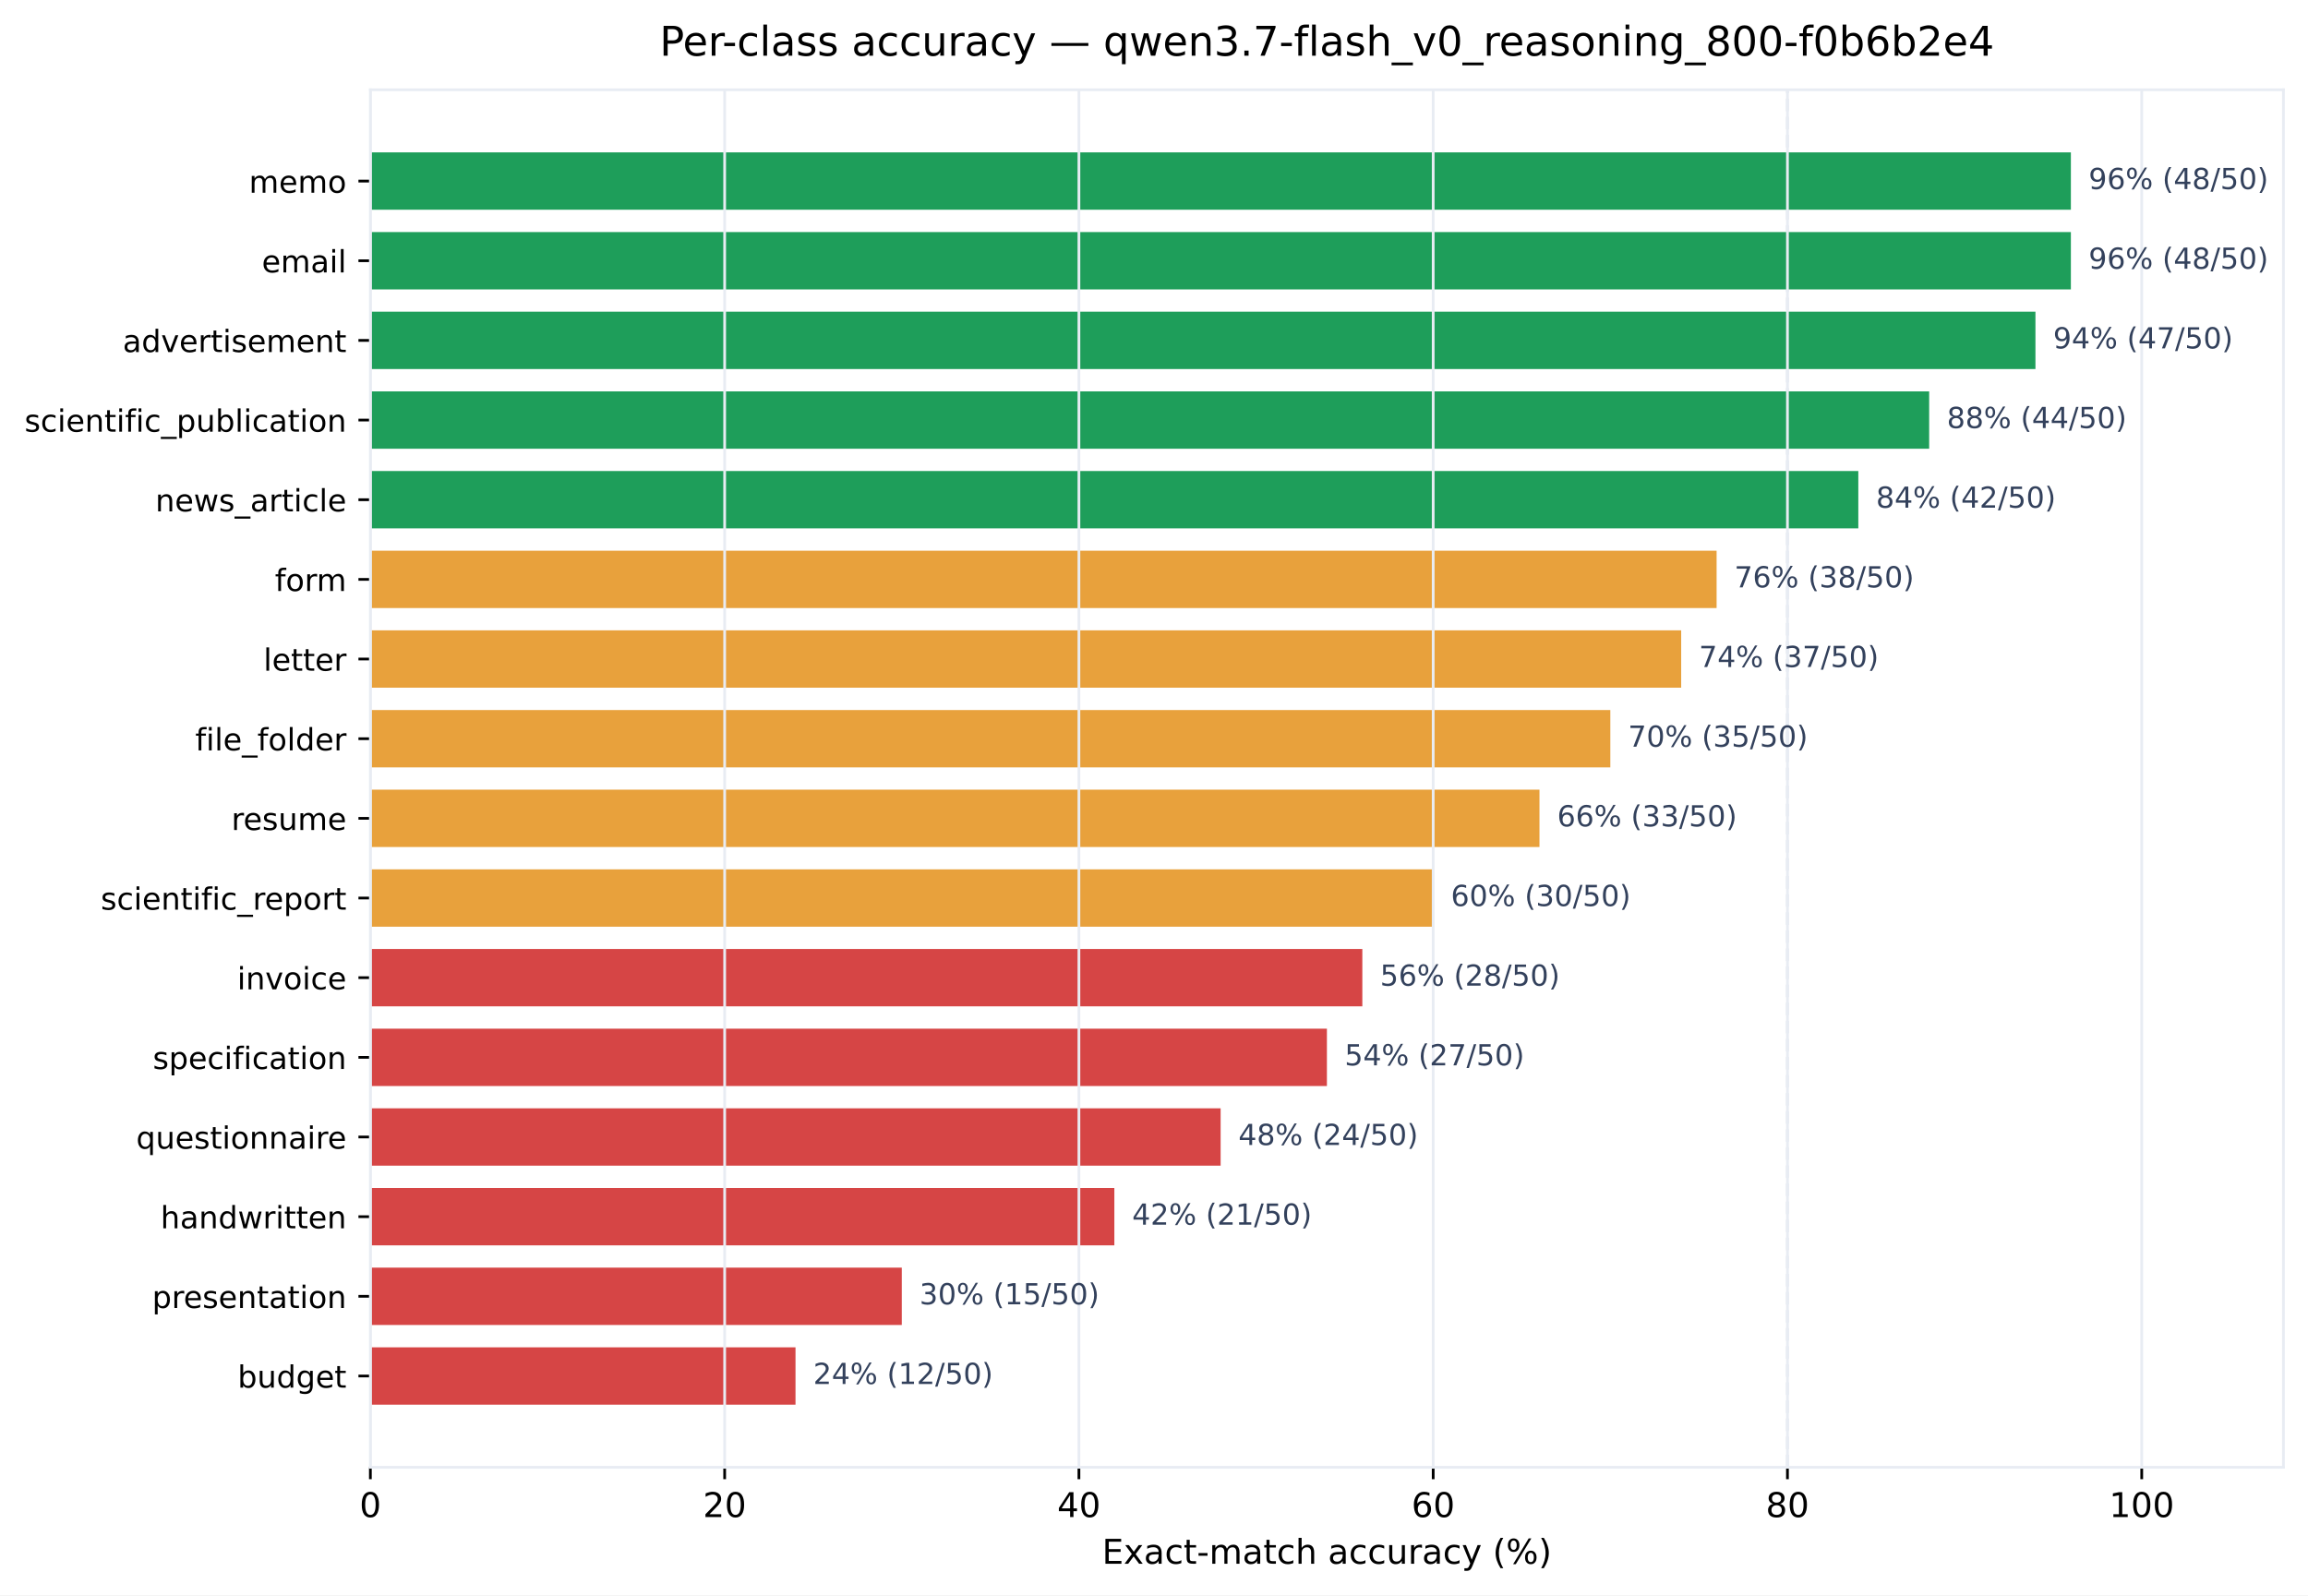
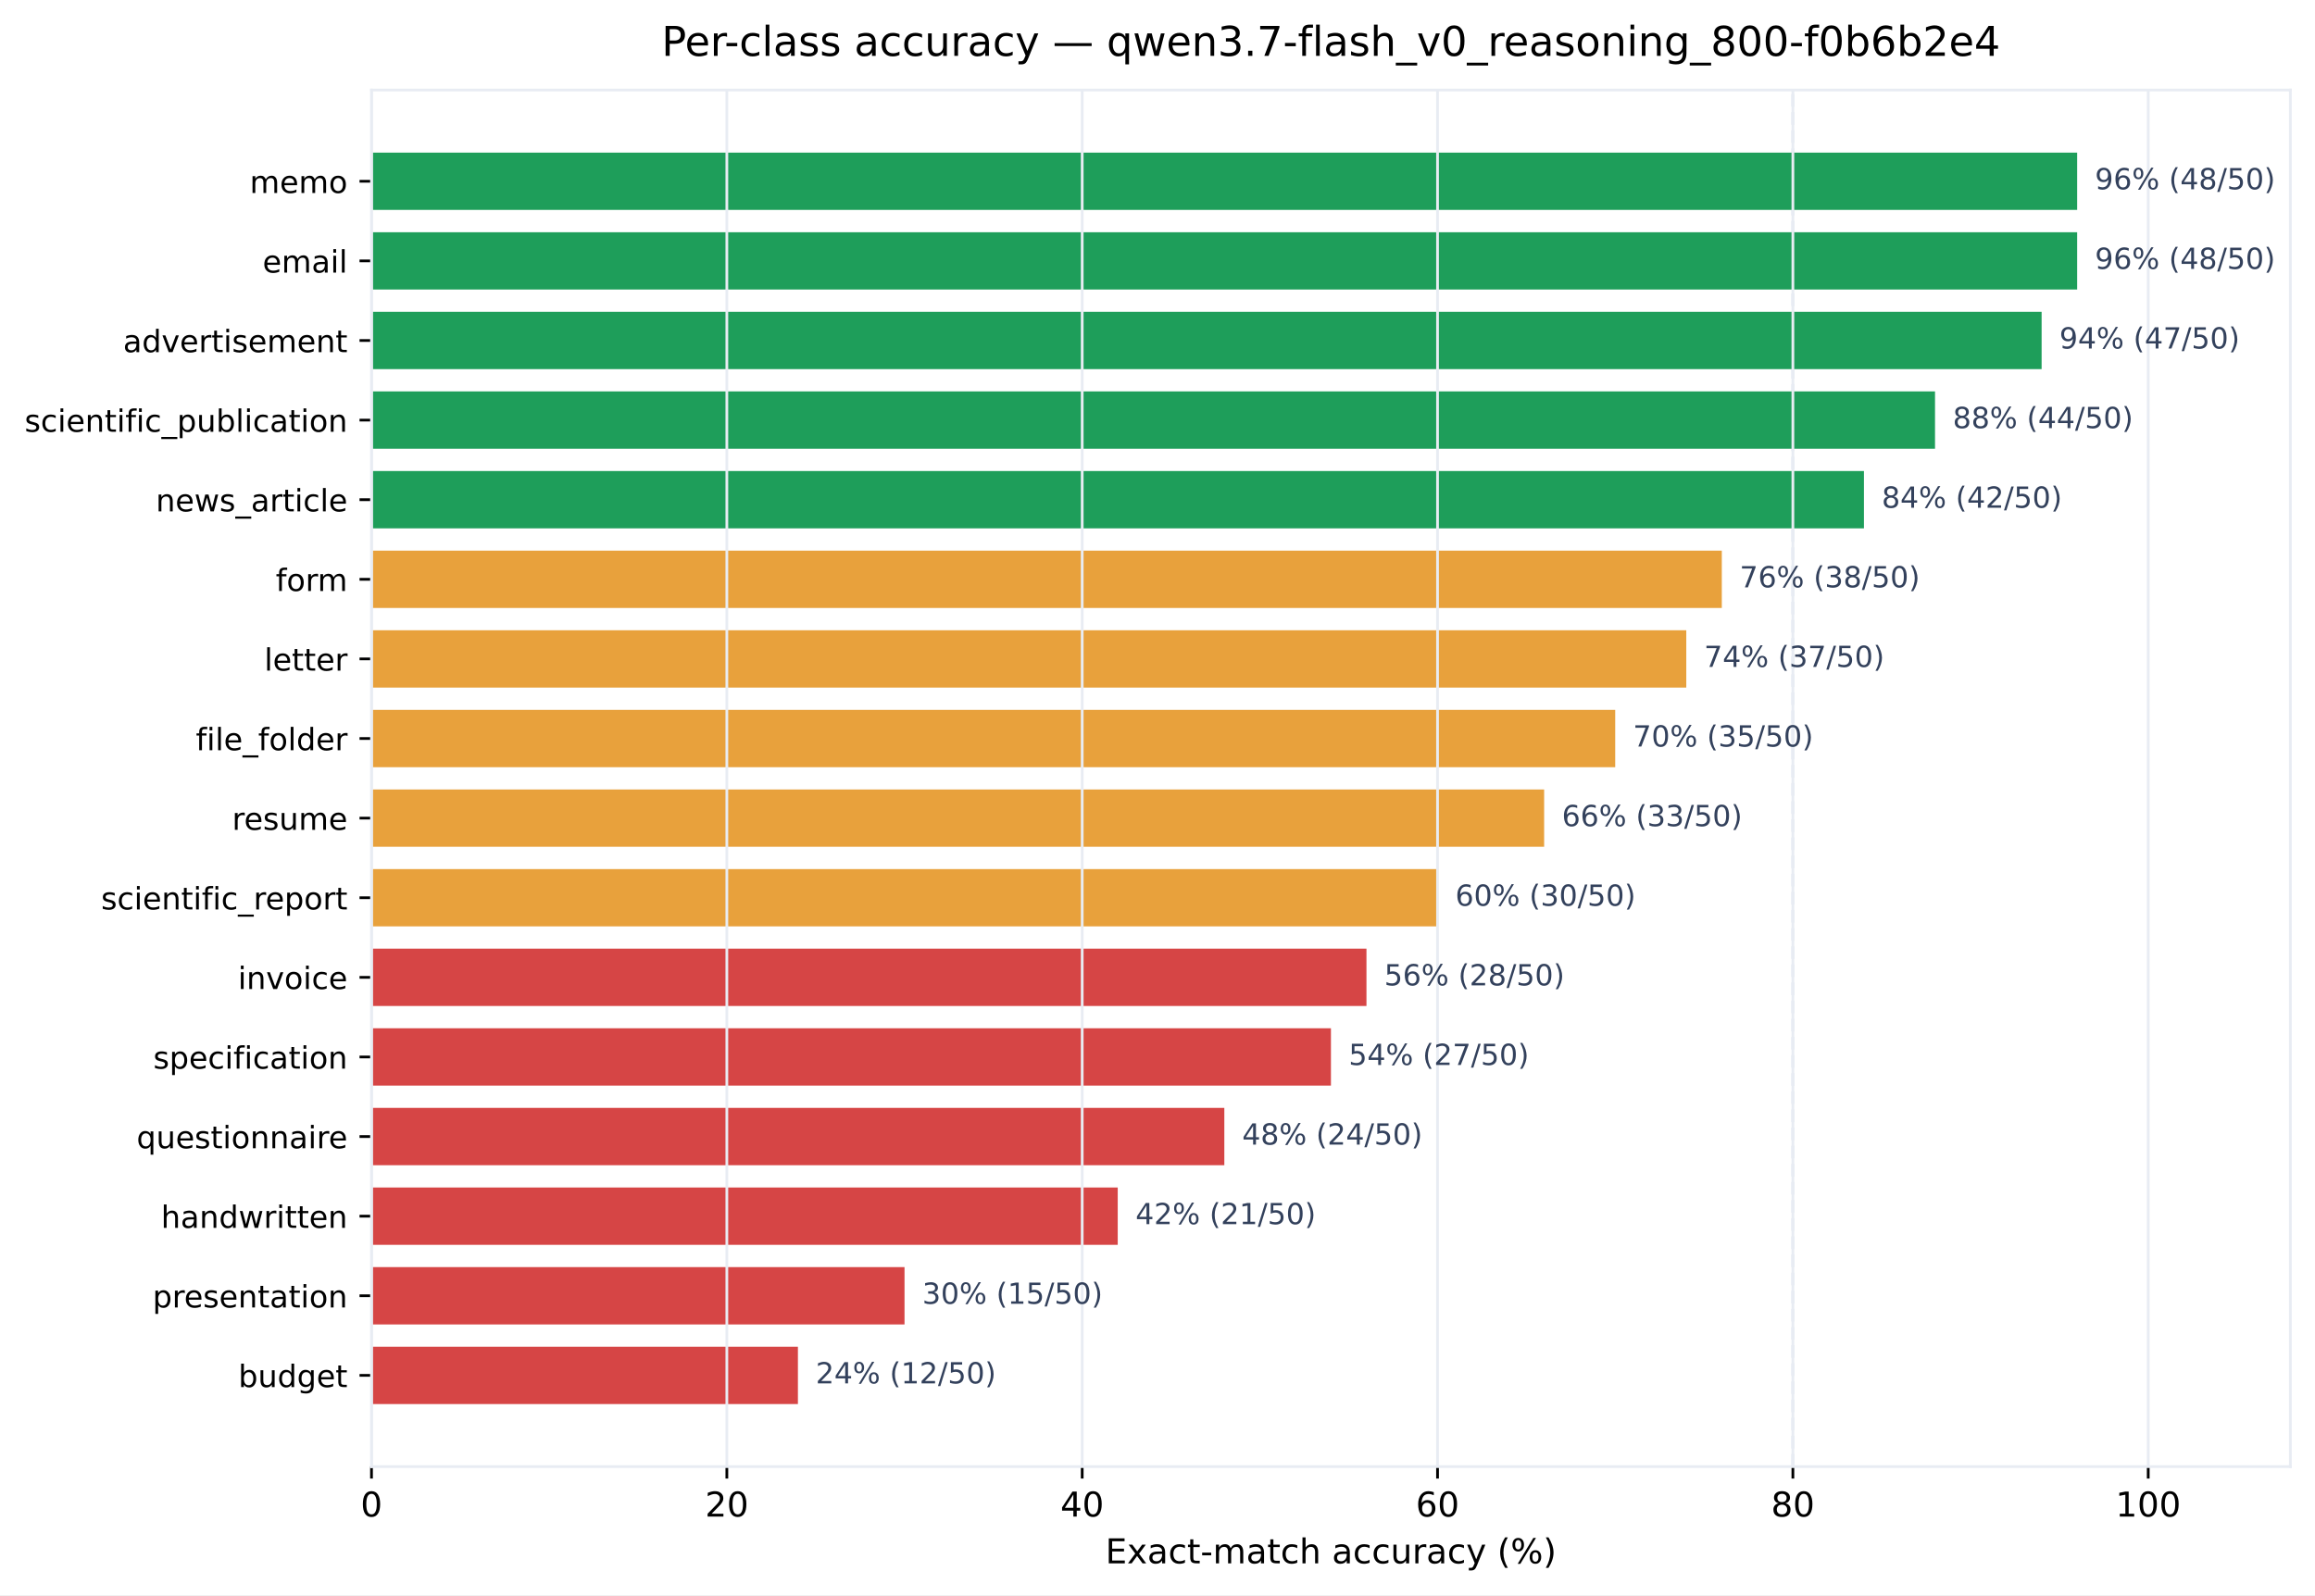
- <svg xmlns="http://www.w3.org/2000/svg" xmlns:xlink="http://www.w3.org/1999/xlink" width="676.479pt" height="467.674pt" viewBox="0 0 676.479 467.674" version="1.1">
+ <svg xmlns="http://www.w3.org/2000/svg" xmlns:xlink="http://www.w3.org/1999/xlink" width="676.479pt" height="466.234pt" viewBox="0 0 676.479 466.234" version="1.1">
  <defs>
    <style type="text/css">*{stroke-linejoin: round; stroke-linecap: butt}</style>
  </defs>
  <g id="figure_1">
    <g id="patch_1">
-       <path d="M 0 467.674  L 676.479 467.674  L 676.479 0  L 0 0  z " style="fill: #ffffff" />
+       <path d="M 0 466.234  L 676.479 466.234  L 676.479 0  L 0 0  z " style="fill: #ffffff" />
    </g>
    <g id="axes_1">
      <g id="patch_2">
-         <path d="M 108.559 430.118  L 669.279 430.118  L 669.279 26.318  L 108.559 26.318  z " style="fill: #ffffff" />
+         <path d="M 108.559 428.678  L 669.279 428.678  L 669.279 26.318  L 108.559 26.318  z " style="fill: #ffffff" />
      </g>
      <g id="line2d_1">
-         <path d="M 523.908 430.118  L 523.908 26.318  " clip-path="url(#p10380bf95e)" style="fill: none; stroke-dasharray: 3.7,1.6; stroke-dashoffset: 0; stroke: #e8ecf3" />
+         <path d="M 523.908 428.678  L 523.908 26.318  " clip-path="url(#p4292e06508)" style="fill: none; stroke-dasharray: 3.7,1.6; stroke-dashoffset: 0; stroke: #e8ecf3" />
      </g>
      <g id="patch_3">
-         <path d="M 108.559 411.764  L 233.164 411.764  L 233.164 394.95  L 108.559 394.95  z " clip-path="url(#p10380bf95e)" style="fill: #d64545" />
+         <path d="M 108.559 410.389  L 233.164 410.389  L 233.164 393.636  L 108.559 393.636  z " clip-path="url(#p4292e06508)" style="fill: #d64545" />
      </g>
      <g id="patch_4">
-         <path d="M 108.559 388.412  L 264.315 388.412  L 264.315 371.598  L 108.559 371.598  z " clip-path="url(#p10380bf95e)" style="fill: #d64545" />
+         <path d="M 108.559 387.12  L 264.315 387.12  L 264.315 370.367  L 108.559 370.367  z " clip-path="url(#p4292e06508)" style="fill: #d64545" />
      </g>
      <g id="patch_5">
-         <path d="M 108.559 365.06  L 326.617 365.06  L 326.617 348.247  L 108.559 348.247  z " clip-path="url(#p10380bf95e)" style="fill: #d64545" />
+         <path d="M 108.559 363.852  L 326.617 363.852  L 326.617 347.099  L 108.559 347.099  z " clip-path="url(#p4292e06508)" style="fill: #d64545" />
      </g>
      <g id="patch_6">
-         <path d="M 108.559 341.708  L 357.768 341.708  L 357.768 324.895  L 108.559 324.895  z " clip-path="url(#p10380bf95e)" style="fill: #d64545" />
+         <path d="M 108.559 340.583  L 357.768 340.583  L 357.768 323.83  L 108.559 323.83  z " clip-path="url(#p4292e06508)" style="fill: #d64545" />
      </g>
      <g id="patch_7">
-         <path d="M 108.559 318.356  L 388.919 318.356  L 388.919 301.543  L 108.559 301.543  z " clip-path="url(#p10380bf95e)" style="fill: #d64545" />
+         <path d="M 108.559 317.315  L 388.919 317.315  L 388.919 300.561  L 108.559 300.561  z " clip-path="url(#p4292e06508)" style="fill: #d64545" />
      </g>
      <g id="patch_8">
-         <path d="M 108.559 295.004  L 399.303 295.004  L 399.303 278.191  L 108.559 278.191  z " clip-path="url(#p10380bf95e)" style="fill: #d64545" />
+         <path d="M 108.559 294.046  L 399.303 294.046  L 399.303 277.293  L 108.559 277.293  z " clip-path="url(#p4292e06508)" style="fill: #d64545" />
      </g>
      <g id="patch_9">
-         <path d="M 108.559 271.653  L 420.07 271.653  L 420.07 254.839  L 108.559 254.839  z " clip-path="url(#p10380bf95e)" style="fill: #e8a13c" />
+         <path d="M 108.559 270.778  L 420.07 270.778  L 420.07 254.024  L 108.559 254.024  z " clip-path="url(#p4292e06508)" style="fill: #e8a13c" />
      </g>
      <g id="patch_10">
-         <path d="M 108.559 248.301  L 451.222 248.301  L 451.222 231.487  L 108.559 231.487  z " clip-path="url(#p10380bf95e)" style="fill: #e8a13c" />
+         <path d="M 108.559 247.509  L 451.222 247.509  L 451.222 230.756  L 108.559 230.756  z " clip-path="url(#p4292e06508)" style="fill: #e8a13c" />
      </g>
      <g id="patch_11">
-         <path d="M 108.559 224.949  L 471.989 224.949  L 471.989 208.136  L 108.559 208.136  z " clip-path="url(#p10380bf95e)" style="fill: #e8a13c" />
+         <path d="M 108.559 224.241  L 471.989 224.241  L 471.989 207.487  L 108.559 207.487  z " clip-path="url(#p4292e06508)" style="fill: #e8a13c" />
      </g>
      <g id="patch_12">
-         <path d="M 108.559 201.597  L 492.756 201.597  L 492.756 184.784  L 108.559 184.784  z " clip-path="url(#p10380bf95e)" style="fill: #e8a13c" />
+         <path d="M 108.559 200.972  L 492.756 200.972  L 492.756 184.219  L 108.559 184.219  z " clip-path="url(#p4292e06508)" style="fill: #e8a13c" />
      </g>
      <g id="patch_13">
-         <path d="M 108.559 178.245  L 503.14 178.245  L 503.14 161.432  L 108.559 161.432  z " clip-path="url(#p10380bf95e)" style="fill: #e8a13c" />
+         <path d="M 108.559 177.703  L 503.14 177.703  L 503.14 160.95  L 108.559 160.95  z " clip-path="url(#p4292e06508)" style="fill: #e8a13c" />
      </g>
      <g id="patch_14">
-         <path d="M 108.559 154.893  L 544.675 154.893  L 544.675 138.08  L 108.559 138.08  z " clip-path="url(#p10380bf95e)" style="fill: #1e9e5a" />
+         <path d="M 108.559 154.435  L 544.675 154.435  L 544.675 137.681  L 108.559 137.681  z " clip-path="url(#p4292e06508)" style="fill: #1e9e5a" />
      </g>
      <g id="patch_15">
-         <path d="M 108.559 131.542  L 565.442 131.542  L 565.442 114.728  L 108.559 114.728  z " clip-path="url(#p10380bf95e)" style="fill: #1e9e5a" />
+         <path d="M 108.559 131.166  L 565.442 131.166  L 565.442 114.413  L 108.559 114.413  z " clip-path="url(#p4292e06508)" style="fill: #1e9e5a" />
      </g>
      <g id="patch_16">
-         <path d="M 108.559 108.19  L 596.593 108.19  L 596.593 91.376  L 108.559 91.376  z " clip-path="url(#p10380bf95e)" style="fill: #1e9e5a" />
+         <path d="M 108.559 107.898  L 596.593 107.898  L 596.593 91.144  L 108.559 91.144  z " clip-path="url(#p4292e06508)" style="fill: #1e9e5a" />
      </g>
      <g id="patch_17">
-         <path d="M 108.559 84.838  L 606.977 84.838  L 606.977 68.025  L 108.559 68.025  z " clip-path="url(#p10380bf95e)" style="fill: #1e9e5a" />
+         <path d="M 108.559 84.629  L 606.977 84.629  L 606.977 67.876  L 108.559 67.876  z " clip-path="url(#p4292e06508)" style="fill: #1e9e5a" />
      </g>
      <g id="patch_18">
-         <path d="M 108.559 61.486  L 606.977 61.486  L 606.977 44.673  L 108.559 44.673  z " clip-path="url(#p10380bf95e)" style="fill: #1e9e5a" />
+         <path d="M 108.559 61.361  L 606.977 61.361  L 606.977 44.607  L 108.559 44.607  z " clip-path="url(#p4292e06508)" style="fill: #1e9e5a" />
      </g>
      <g id="matplotlib.axis_1">
        <g id="xtick_1">
          <g id="line2d_2">
-             <path d="M 108.559 430.118  L 108.559 26.318  " clip-path="url(#p10380bf95e)" style="fill: none; stroke: #e8ecf3; stroke-width: 0.8; stroke-linecap: square" />
+             <path d="M 108.559 428.678  L 108.559 26.318  " clip-path="url(#p4292e06508)" style="fill: none; stroke: #e8ecf3; stroke-width: 0.8; stroke-linecap: square" />
          </g>
          <g id="line2d_3">
            <defs>
-               <path id="m72a7d7f1db" d="M 0 0  L 0 3.5  " style="stroke: #000000; stroke-width: 0.8" />
+               <path id="m13ec730c36" d="M 0 0  L 0 3.5  " style="stroke: #000000; stroke-width: 0.8" />
            </defs>
            <g>
-               <use xlink:href="#m72a7d7f1db" x="108.559" y="430.118" style="stroke: #000000; stroke-width: 0.8" />
+               <use xlink:href="#m13ec730c36" x="108.559" y="428.678" style="stroke: #000000; stroke-width: 0.8" />
            </g>
          </g>
          <g id="text_1">
-             <text style="font-size: 10px; font-family: 'DejaVu Sans'; text-anchor: middle" x="108.559" y="444.717" transform="rotate(-0 108.5594 444.7166)">0</text>
+             <text style="font: 10px 'DejaVu Sans'; text-anchor: middle" x="108.559" y="443.277" transform="rotate(-0 108.5594 443.2766)">0</text>
          </g>
        </g>
        <g id="xtick_2">
          <g id="line2d_4">
-             <path d="M 212.396 430.118  L 212.396 26.318  " clip-path="url(#p10380bf95e)" style="fill: none; stroke: #e8ecf3; stroke-width: 0.8; stroke-linecap: square" />
+             <path d="M 212.396 428.678  L 212.396 26.318  " clip-path="url(#p4292e06508)" style="fill: none; stroke: #e8ecf3; stroke-width: 0.8; stroke-linecap: square" />
          </g>
          <g id="line2d_5">
            <g>
-               <use xlink:href="#m72a7d7f1db" x="212.396" y="430.118" style="stroke: #000000; stroke-width: 0.8" />
+               <use xlink:href="#m13ec730c36" x="212.396" y="428.678" style="stroke: #000000; stroke-width: 0.8" />
            </g>
          </g>
          <g id="text_2">
-             <text style="font-size: 10px; font-family: 'DejaVu Sans'; text-anchor: middle" x="212.396" y="444.717" transform="rotate(-0 212.3964 444.7166)">20</text>
+             <text style="font: 10px 'DejaVu Sans'; text-anchor: middle" x="212.396" y="443.277" transform="rotate(-0 212.3964 443.2766)">20</text>
          </g>
        </g>
        <g id="xtick_3">
          <g id="line2d_6">
-             <path d="M 316.233 430.118  L 316.233 26.318  " clip-path="url(#p10380bf95e)" style="fill: none; stroke: #e8ecf3; stroke-width: 0.8; stroke-linecap: square" />
+             <path d="M 316.233 428.678  L 316.233 26.318  " clip-path="url(#p4292e06508)" style="fill: none; stroke: #e8ecf3; stroke-width: 0.8; stroke-linecap: square" />
          </g>
          <g id="line2d_7">
            <g>
-               <use xlink:href="#m72a7d7f1db" x="316.233" y="430.118" style="stroke: #000000; stroke-width: 0.8" />
+               <use xlink:href="#m13ec730c36" x="316.233" y="428.678" style="stroke: #000000; stroke-width: 0.8" />
            </g>
          </g>
          <g id="text_3">
-             <text style="font-size: 10px; font-family: 'DejaVu Sans'; text-anchor: middle" x="316.233" y="444.717" transform="rotate(-0 316.2334 444.7166)">40</text>
+             <text style="font: 10px 'DejaVu Sans'; text-anchor: middle" x="316.233" y="443.277" transform="rotate(-0 316.2334 443.2766)">40</text>
          </g>
        </g>
        <g id="xtick_4">
          <g id="line2d_8">
-             <path d="M 420.07 430.118  L 420.07 26.318  " clip-path="url(#p10380bf95e)" style="fill: none; stroke: #e8ecf3; stroke-width: 0.8; stroke-linecap: square" />
+             <path d="M 420.07 428.678  L 420.07 26.318  " clip-path="url(#p4292e06508)" style="fill: none; stroke: #e8ecf3; stroke-width: 0.8; stroke-linecap: square" />
          </g>
          <g id="line2d_9">
            <g>
-               <use xlink:href="#m72a7d7f1db" x="420.07" y="430.118" style="stroke: #000000; stroke-width: 0.8" />
+               <use xlink:href="#m13ec730c36" x="420.07" y="428.678" style="stroke: #000000; stroke-width: 0.8" />
            </g>
          </g>
          <g id="text_4">
-             <text style="font-size: 10px; font-family: 'DejaVu Sans'; text-anchor: middle" x="420.07" y="444.717" transform="rotate(-0 420.0705 444.7166)">60</text>
+             <text style="font: 10px 'DejaVu Sans'; text-anchor: middle" x="420.07" y="443.277" transform="rotate(-0 420.0705 443.2766)">60</text>
          </g>
        </g>
        <g id="xtick_5">
          <g id="line2d_10">
-             <path d="M 523.908 430.118  L 523.908 26.318  " clip-path="url(#p10380bf95e)" style="fill: none; stroke: #e8ecf3; stroke-width: 0.8; stroke-linecap: square" />
+             <path d="M 523.908 428.678  L 523.908 26.318  " clip-path="url(#p4292e06508)" style="fill: none; stroke: #e8ecf3; stroke-width: 0.8; stroke-linecap: square" />
          </g>
          <g id="line2d_11">
            <g>
-               <use xlink:href="#m72a7d7f1db" x="523.908" y="430.118" style="stroke: #000000; stroke-width: 0.8" />
+               <use xlink:href="#m13ec730c36" x="523.908" y="428.678" style="stroke: #000000; stroke-width: 0.8" />
            </g>
          </g>
          <g id="text_5">
-             <text style="font-size: 10px; font-family: 'DejaVu Sans'; text-anchor: middle" x="523.908" y="444.717" transform="rotate(-0 523.9075 444.7166)">80</text>
+             <text style="font: 10px 'DejaVu Sans'; text-anchor: middle" x="523.908" y="443.277" transform="rotate(-0 523.9075 443.2766)">80</text>
          </g>
        </g>
        <g id="xtick_6">
          <g id="line2d_12">
-             <path d="M 627.745 430.118  L 627.745 26.318  " clip-path="url(#p10380bf95e)" style="fill: none; stroke: #e8ecf3; stroke-width: 0.8; stroke-linecap: square" />
+             <path d="M 627.745 428.678  L 627.745 26.318  " clip-path="url(#p4292e06508)" style="fill: none; stroke: #e8ecf3; stroke-width: 0.8; stroke-linecap: square" />
          </g>
          <g id="line2d_13">
            <g>
-               <use xlink:href="#m72a7d7f1db" x="627.745" y="430.118" style="stroke: #000000; stroke-width: 0.8" />
+               <use xlink:href="#m13ec730c36" x="627.745" y="428.678" style="stroke: #000000; stroke-width: 0.8" />
            </g>
          </g>
          <g id="text_6">
-             <text style="font-size: 10px; font-family: 'DejaVu Sans'; text-anchor: middle" x="627.745" y="444.717" transform="rotate(-0 627.7446 444.7166)">100</text>
+             <text style="font: 10px 'DejaVu Sans'; text-anchor: middle" x="627.745" y="443.277" transform="rotate(-0 627.7446 443.2766)">100</text>
          </g>
        </g>
        <g id="text_7">
-           <text style="font-size: 10px; font-family: 'DejaVu Sans'; text-anchor: middle" x="388.919" y="458.395" transform="rotate(-0 388.9194 458.3947)">Exact-match accuracy (%)</text>
+           <text style="font: 10px 'DejaVu Sans'; text-anchor: middle" x="388.919" y="456.955" transform="rotate(-0 388.9194 456.9547)">Exact-match accuracy (%)</text>
        </g>
      </g>
      <g id="matplotlib.axis_2">
        <g id="ytick_1">
          <g id="line2d_14">
            <defs>
-               <path id="m7423742525" d="M 0 0  L -3.5 0  " style="stroke: #000000; stroke-width: 0.8" />
+               <path id="m27b7d8799a" d="M 0 0  L -3.5 0  " style="stroke: #000000; stroke-width: 0.8" />
            </defs>
            <g>
-               <use xlink:href="#m7423742525" x="108.559" y="403.357" style="stroke: #000000; stroke-width: 0.8" />
+               <use xlink:href="#m27b7d8799a" x="108.559" y="402.012" style="stroke: #000000; stroke-width: 0.8" />
            </g>
          </g>
          <g id="text_8">
-             <text style="font-size: 9px; font-family: 'DejaVu Sans'; text-anchor: end" x="101.559" y="406.776" transform="rotate(-0 101.5594 406.7762)">budget</text>
+             <text style="font: 9px 'DejaVu Sans'; text-anchor: end" x="101.559" y="405.432" transform="rotate(-0 101.5594 405.4316)">budget</text>
          </g>
        </g>
        <g id="ytick_2">
          <g id="line2d_15">
            <g>
-               <use xlink:href="#m7423742525" x="108.559" y="380.005" style="stroke: #000000; stroke-width: 0.8" />
+               <use xlink:href="#m27b7d8799a" x="108.559" y="378.744" style="stroke: #000000; stroke-width: 0.8" />
            </g>
          </g>
          <g id="text_9">
-             <text style="font-size: 9px; font-family: 'DejaVu Sans'; text-anchor: end" x="101.559" y="383.424" transform="rotate(-0 101.5594 383.4244)">presentation</text>
+             <text style="font: 9px 'DejaVu Sans'; text-anchor: end" x="101.559" y="382.163" transform="rotate(-0 101.5594 382.1631)">presentation</text>
          </g>
        </g>
        <g id="ytick_3">
          <g id="line2d_16">
            <g>
-               <use xlink:href="#m7423742525" x="108.559" y="356.653" style="stroke: #000000; stroke-width: 0.8" />
+               <use xlink:href="#m27b7d8799a" x="108.559" y="355.475" style="stroke: #000000; stroke-width: 0.8" />
            </g>
          </g>
          <g id="text_10">
-             <text style="font-size: 9px; font-family: 'DejaVu Sans'; text-anchor: end" x="101.559" y="360.073" transform="rotate(-0 101.5594 360.0725)">handwritten</text>
+             <text style="font: 9px 'DejaVu Sans'; text-anchor: end" x="101.559" y="358.895" transform="rotate(-0 101.5594 358.8945)">handwritten</text>
          </g>
        </g>
        <g id="ytick_4">
          <g id="line2d_17">
            <g>
-               <use xlink:href="#m7423742525" x="108.559" y="333.301" style="stroke: #000000; stroke-width: 0.8" />
+               <use xlink:href="#m27b7d8799a" x="108.559" y="332.207" style="stroke: #000000; stroke-width: 0.8" />
            </g>
          </g>
          <g id="text_11">
-             <text style="font-size: 9px; font-family: 'DejaVu Sans'; text-anchor: end" x="101.559" y="336.721" transform="rotate(-0 101.5594 336.7207)">questionnaire</text>
+             <text style="font: 9px 'DejaVu Sans'; text-anchor: end" x="101.559" y="335.626" transform="rotate(-0 101.5594 335.626)">questionnaire</text>
          </g>
        </g>
        <g id="ytick_5">
          <g id="line2d_18">
            <g>
-               <use xlink:href="#m7423742525" x="108.559" y="309.95" style="stroke: #000000; stroke-width: 0.8" />
+               <use xlink:href="#m27b7d8799a" x="108.559" y="308.938" style="stroke: #000000; stroke-width: 0.8" />
            </g>
          </g>
          <g id="text_12">
-             <text style="font-size: 9px; font-family: 'DejaVu Sans'; text-anchor: end" x="101.559" y="313.369" transform="rotate(-0 101.5594 313.3689)">specification</text>
+             <text style="font: 9px 'DejaVu Sans'; text-anchor: end" x="101.559" y="312.357" transform="rotate(-0 101.5594 312.3574)">specification</text>
          </g>
        </g>
        <g id="ytick_6">
          <g id="line2d_19">
            <g>
-               <use xlink:href="#m7423742525" x="108.559" y="286.598" style="stroke: #000000; stroke-width: 0.8" />
+               <use xlink:href="#m27b7d8799a" x="108.559" y="285.67" style="stroke: #000000; stroke-width: 0.8" />
            </g>
          </g>
          <g id="text_13">
-             <text style="font-size: 9px; font-family: 'DejaVu Sans'; text-anchor: end" x="101.559" y="290.017" transform="rotate(-0 101.5594 290.017)">invoice</text>
+             <text style="font: 9px 'DejaVu Sans'; text-anchor: end" x="101.559" y="289.089" transform="rotate(-0 101.5594 289.0888)">invoice</text>
          </g>
        </g>
        <g id="ytick_7">
          <g id="line2d_20">
            <g>
-               <use xlink:href="#m7423742525" x="108.559" y="263.246" style="stroke: #000000; stroke-width: 0.8" />
+               <use xlink:href="#m27b7d8799a" x="108.559" y="262.401" style="stroke: #000000; stroke-width: 0.8" />
            </g>
          </g>
          <g id="text_14">
-             <text style="font-size: 9px; font-family: 'DejaVu Sans'; text-anchor: end" x="101.559" y="266.665" transform="rotate(-0 101.5594 266.6652)">scientific_report</text>
+             <text style="font: 9px 'DejaVu Sans'; text-anchor: end" x="101.559" y="265.82" transform="rotate(-0 101.5594 265.8203)">scientific_report</text>
          </g>
        </g>
        <g id="ytick_8">
          <g id="line2d_21">
            <g>
-               <use xlink:href="#m7423742525" x="108.559" y="239.894" style="stroke: #000000; stroke-width: 0.8" />
+               <use xlink:href="#m27b7d8799a" x="108.559" y="239.132" style="stroke: #000000; stroke-width: 0.8" />
            </g>
          </g>
          <g id="text_15">
-             <text style="font-size: 9px; font-family: 'DejaVu Sans'; text-anchor: end" x="101.559" y="243.313" transform="rotate(-0 101.5594 243.3133)">resume</text>
+             <text style="font: 9px 'DejaVu Sans'; text-anchor: end" x="101.559" y="242.552" transform="rotate(-0 101.5594 242.5517)">resume</text>
          </g>
        </g>
        <g id="ytick_9">
          <g id="line2d_22">
            <g>
-               <use xlink:href="#m7423742525" x="108.559" y="216.542" style="stroke: #000000; stroke-width: 0.8" />
+               <use xlink:href="#m27b7d8799a" x="108.559" y="215.864" style="stroke: #000000; stroke-width: 0.8" />
            </g>
          </g>
          <g id="text_16">
-             <text style="font-size: 9px; font-family: 'DejaVu Sans'; text-anchor: end" x="101.559" y="219.962" transform="rotate(-0 101.5594 219.9615)">file_folder</text>
+             <text style="font: 9px 'DejaVu Sans'; text-anchor: end" x="101.559" y="219.283" transform="rotate(-0 101.5594 219.2831)">file_folder</text>
          </g>
        </g>
        <g id="ytick_10">
          <g id="line2d_23">
            <g>
-               <use xlink:href="#m7423742525" x="108.559" y="193.19" style="stroke: #000000; stroke-width: 0.8" />
+               <use xlink:href="#m27b7d8799a" x="108.559" y="192.595" style="stroke: #000000; stroke-width: 0.8" />
            </g>
          </g>
          <g id="text_17">
-             <text style="font-size: 9px; font-family: 'DejaVu Sans'; text-anchor: end" x="101.559" y="196.61" transform="rotate(-0 101.5594 196.6097)">letter</text>
+             <text style="font: 9px 'DejaVu Sans'; text-anchor: end" x="101.559" y="196.015" transform="rotate(-0 101.5594 196.0146)">letter</text>
          </g>
        </g>
        <g id="ytick_11">
          <g id="line2d_24">
            <g>
-               <use xlink:href="#m7423742525" x="108.559" y="169.839" style="stroke: #000000; stroke-width: 0.8" />
+               <use xlink:href="#m27b7d8799a" x="108.559" y="169.327" style="stroke: #000000; stroke-width: 0.8" />
            </g>
          </g>
          <g id="text_18">
-             <text style="font-size: 9px; font-family: 'DejaVu Sans'; text-anchor: end" x="101.559" y="173.258" transform="rotate(-0 101.5594 173.2578)">form</text>
+             <text style="font: 9px 'DejaVu Sans'; text-anchor: end" x="101.559" y="172.746" transform="rotate(-0 101.5594 172.746)">form</text>
          </g>
        </g>
        <g id="ytick_12">
          <g id="line2d_25">
            <g>
-               <use xlink:href="#m7423742525" x="108.559" y="146.487" style="stroke: #000000; stroke-width: 0.8" />
+               <use xlink:href="#m27b7d8799a" x="108.559" y="146.058" style="stroke: #000000; stroke-width: 0.8" />
            </g>
          </g>
          <g id="text_19">
-             <text style="font-size: 9px; font-family: 'DejaVu Sans'; text-anchor: end" x="101.559" y="149.906" transform="rotate(-0 101.5594 149.906)">news_article</text>
+             <text style="font: 9px 'DejaVu Sans'; text-anchor: end" x="101.559" y="149.477" transform="rotate(-0 101.5594 149.4775)">news_article</text>
          </g>
        </g>
        <g id="ytick_13">
          <g id="line2d_26">
            <g>
-               <use xlink:href="#m7423742525" x="108.559" y="123.135" style="stroke: #000000; stroke-width: 0.8" />
+               <use xlink:href="#m27b7d8799a" x="108.559" y="122.79" style="stroke: #000000; stroke-width: 0.8" />
            </g>
          </g>
          <g id="text_20">
-             <text style="font-size: 9px; font-family: 'DejaVu Sans'; text-anchor: end" x="101.559" y="126.554" transform="rotate(-0 101.5594 126.5541)">scientific_publication</text>
+             <text style="font: 9px 'DejaVu Sans'; text-anchor: end" x="101.559" y="126.209" transform="rotate(-0 101.5594 126.2089)">scientific_publication</text>
          </g>
        </g>
        <g id="ytick_14">
          <g id="line2d_27">
            <g>
-               <use xlink:href="#m7423742525" x="108.559" y="99.783" style="stroke: #000000; stroke-width: 0.8" />
+               <use xlink:href="#m27b7d8799a" x="108.559" y="99.521" style="stroke: #000000; stroke-width: 0.8" />
            </g>
          </g>
          <g id="text_21">
-             <text style="font-size: 9px; font-family: 'DejaVu Sans'; text-anchor: end" x="101.559" y="103.202" transform="rotate(-0 101.5594 103.2023)">advertisement</text>
+             <text style="font: 9px 'DejaVu Sans'; text-anchor: end" x="101.559" y="102.94" transform="rotate(-0 101.5594 102.9403)">advertisement</text>
          </g>
        </g>
        <g id="ytick_15">
          <g id="line2d_28">
            <g>
-               <use xlink:href="#m7423742525" x="108.559" y="76.431" style="stroke: #000000; stroke-width: 0.8" />
+               <use xlink:href="#m27b7d8799a" x="108.559" y="76.252" style="stroke: #000000; stroke-width: 0.8" />
            </g>
          </g>
          <g id="text_22">
-             <text style="font-size: 9px; font-family: 'DejaVu Sans'; text-anchor: end" x="101.559" y="79.85" transform="rotate(-0 101.5594 79.85047)">email</text>
+             <text style="font: 9px 'DejaVu Sans'; text-anchor: end" x="101.559" y="79.672" transform="rotate(-0 101.5594 79.67176)">email</text>
          </g>
        </g>
        <g id="ytick_16">
          <g id="line2d_29">
            <g>
-               <use xlink:href="#m7423742525" x="108.559" y="53.079" style="stroke: #000000; stroke-width: 0.8" />
+               <use xlink:href="#m27b7d8799a" x="108.559" y="52.984" style="stroke: #000000; stroke-width: 0.8" />
            </g>
          </g>
          <g id="text_23">
-             <text style="font-size: 9px; font-family: 'DejaVu Sans'; text-anchor: end" x="101.559" y="56.499" transform="rotate(-0 101.5594 56.49863)">memo</text>
+             <text style="font: 9px 'DejaVu Sans'; text-anchor: end" x="101.559" y="56.403" transform="rotate(-0 101.5594 56.4032)">memo</text>
          </g>
        </g>
      </g>
      <g id="patch_19">
-         <path d="M 108.559 430.118  L 108.559 26.318  " style="fill: none; stroke: #e8ecf3; stroke-width: 0.8; stroke-linejoin: miter; stroke-linecap: square" />
+         <path d="M 108.559 428.678  L 108.559 26.318  " style="fill: none; stroke: #e8ecf3; stroke-width: 0.8; stroke-linejoin: miter; stroke-linecap: square" />
      </g>
      <g id="patch_20">
-         <path d="M 669.279 430.118  L 669.279 26.318  " style="fill: none; stroke: #e8ecf3; stroke-width: 0.8; stroke-linejoin: miter; stroke-linecap: square" />
+         <path d="M 669.279 428.678  L 669.279 26.318  " style="fill: none; stroke: #e8ecf3; stroke-width: 0.8; stroke-linejoin: miter; stroke-linecap: square" />
      </g>
      <g id="patch_21">
-         <path d="M 108.559 430.118  L 669.279 430.118  " style="fill: none; stroke: #e8ecf3; stroke-width: 0.8; stroke-linejoin: miter; stroke-linecap: square" />
+         <path d="M 108.559 428.678  L 669.279 428.678  " style="fill: none; stroke: #e8ecf3; stroke-width: 0.8; stroke-linejoin: miter; stroke-linecap: square" />
      </g>
      <g id="patch_22">
        <path d="M 108.559 26.318  L 669.279 26.318  " style="fill: none; stroke: #e8ecf3; stroke-width: 0.8; stroke-linejoin: miter; stroke-linecap: square" />
      </g>
      <g id="text_24">
-         <text style="font-size: 8.5px; font-family: 'DejaVu Sans'; text-anchor: start; fill: #33415c" x="238.356" y="405.702" transform="rotate(-0 238.3557 405.7024)">24% (12/50)</text>
+         <text style="fill: #33415c; font: 8.5px 'DejaVu Sans'; text-anchor: start" x="238.356" y="404.358" transform="rotate(-0 238.3557 404.3578)">24% (12/50)</text>
      </g>
      <g id="text_25">
-         <text style="font-size: 8.5px; font-family: 'DejaVu Sans'; text-anchor: start; fill: #33415c" x="269.507" y="382.351" transform="rotate(-0 269.5068 382.3505)">30% (15/50)</text>
+         <text style="fill: #33415c; font: 8.5px 'DejaVu Sans'; text-anchor: start" x="269.507" y="381.089" transform="rotate(-0 269.5068 381.0893)">30% (15/50)</text>
      </g>
      <g id="text_26">
-         <text style="font-size: 8.5px; font-family: 'DejaVu Sans'; text-anchor: start; fill: #33415c" x="331.809" y="358.999" transform="rotate(-0 331.809 358.9987)">42% (21/50)</text>
+         <text style="fill: #33415c; font: 8.5px 'DejaVu Sans'; text-anchor: start" x="331.809" y="357.821" transform="rotate(-0 331.809 357.8207)">42% (21/50)</text>
      </g>
      <g id="text_27">
-         <text style="font-size: 8.5px; font-family: 'DejaVu Sans'; text-anchor: start; fill: #33415c" x="362.96" y="335.647" transform="rotate(-0 362.9601 335.6469)">48% (24/50)</text>
+         <text style="fill: #33415c; font: 8.5px 'DejaVu Sans'; text-anchor: start" x="362.96" y="334.552" transform="rotate(-0 362.9601 334.5521)">48% (24/50)</text>
      </g>
      <g id="text_28">
-         <text style="font-size: 8.5px; font-family: 'DejaVu Sans'; text-anchor: start; fill: #33415c" x="394.111" y="312.295" transform="rotate(-0 394.1112 312.295)">54% (27/50)</text>
+         <text style="fill: #33415c; font: 8.5px 'DejaVu Sans'; text-anchor: start" x="394.111" y="311.284" transform="rotate(-0 394.1112 311.2836)">54% (27/50)</text>
      </g>
      <g id="text_29">
-         <text style="font-size: 8.5px; font-family: 'DejaVu Sans'; text-anchor: start; fill: #33415c" x="404.495" y="288.943" transform="rotate(-0 404.4949 288.9432)">56% (28/50)</text>
+         <text style="fill: #33415c; font: 8.5px 'DejaVu Sans'; text-anchor: start" x="404.495" y="288.015" transform="rotate(-0 404.4949 288.015)">56% (28/50)</text>
      </g>
      <g id="text_30">
-         <text style="font-size: 8.5px; font-family: 'DejaVu Sans'; text-anchor: start; fill: #33415c" x="425.262" y="265.591" transform="rotate(-0 425.2623 265.5914)">60% (30/50)</text>
+         <text style="fill: #33415c; font: 8.5px 'DejaVu Sans'; text-anchor: start" x="425.262" y="264.746" transform="rotate(-0 425.2623 264.7464)">60% (30/50)</text>
      </g>
      <g id="text_31">
-         <text style="font-size: 8.5px; font-family: 'DejaVu Sans'; text-anchor: start; fill: #33415c" x="456.413" y="242.24" transform="rotate(-0 456.4134 242.2395)">66% (33/50)</text>
+         <text style="fill: #33415c; font: 8.5px 'DejaVu Sans'; text-anchor: start" x="456.413" y="241.478" transform="rotate(-0 456.4134 241.4779)">66% (33/50)</text>
      </g>
      <g id="text_32">
-         <text style="font-size: 8.5px; font-family: 'DejaVu Sans'; text-anchor: start; fill: #33415c" x="477.181" y="218.888" transform="rotate(-0 477.1809 218.8877)">70% (35/50)</text>
+         <text style="fill: #33415c; font: 8.5px 'DejaVu Sans'; text-anchor: start" x="477.181" y="218.209" transform="rotate(-0 477.1809 218.2093)">70% (35/50)</text>
      </g>
      <g id="text_33">
-         <text style="font-size: 8.5px; font-family: 'DejaVu Sans'; text-anchor: start; fill: #33415c" x="497.948" y="195.536" transform="rotate(-0 497.9483 195.5358)">74% (37/50)</text>
+         <text style="fill: #33415c; font: 8.5px 'DejaVu Sans'; text-anchor: start" x="497.948" y="194.941" transform="rotate(-0 497.9483 194.9407)">74% (37/50)</text>
      </g>
      <g id="text_34">
-         <text style="font-size: 8.5px; font-family: 'DejaVu Sans'; text-anchor: start; fill: #33415c" x="508.332" y="172.184" transform="rotate(-0 508.332 172.184)">76% (38/50)</text>
+         <text style="fill: #33415c; font: 8.5px 'DejaVu Sans'; text-anchor: start" x="508.332" y="171.672" transform="rotate(-0 508.332 171.6722)">76% (38/50)</text>
      </g>
      <g id="text_35">
-         <text style="font-size: 8.5px; font-family: 'DejaVu Sans'; text-anchor: start; fill: #33415c" x="549.867" y="148.832" transform="rotate(-0 549.8668 148.8322)">84% (42/50)</text>
+         <text style="fill: #33415c; font: 8.5px 'DejaVu Sans'; text-anchor: start" x="549.867" y="148.404" transform="rotate(-0 549.8668 148.4036)">84% (42/50)</text>
      </g>
      <g id="text_36">
-         <text style="font-size: 8.5px; font-family: 'DejaVu Sans'; text-anchor: start; fill: #33415c" x="570.634" y="125.48" transform="rotate(-0 570.6342 125.4803)">88% (44/50)</text>
+         <text style="fill: #33415c; font: 8.5px 'DejaVu Sans'; text-anchor: start" x="570.634" y="125.135" transform="rotate(-0 570.6342 125.1351)">88% (44/50)</text>
      </g>
      <g id="text_37">
-         <text style="font-size: 8.5px; font-family: 'DejaVu Sans'; text-anchor: start; fill: #33415c" x="601.785" y="102.128" transform="rotate(-0 601.7853 102.1285)">94% (47/50)</text>
+         <text style="fill: #33415c; font: 8.5px 'DejaVu Sans'; text-anchor: start" x="601.785" y="101.866" transform="rotate(-0 601.7853 101.8665)">94% (47/50)</text>
      </g>
      <g id="text_38">
-         <text style="font-size: 8.5px; font-family: 'DejaVu Sans'; text-anchor: start; fill: #33415c" x="612.169" y="78.777" transform="rotate(-0 612.169 78.77664)">96% (48/50)</text>
+         <text style="fill: #33415c; font: 8.5px 'DejaVu Sans'; text-anchor: start" x="612.169" y="78.598" transform="rotate(-0 612.169 78.59793)">96% (48/50)</text>
      </g>
      <g id="text_39">
-         <text style="font-size: 8.5px; font-family: 'DejaVu Sans'; text-anchor: start; fill: #33415c" x="612.169" y="55.425" transform="rotate(-0 612.169 55.4248)">96% (48/50)</text>
+         <text style="fill: #33415c; font: 8.5px 'DejaVu Sans'; text-anchor: start" x="612.169" y="55.329" transform="rotate(-0 612.169 55.32937)">96% (48/50)</text>
      </g>
      <g id="text_40">
-         <text style="font-size: 12px; font-family: 'DejaVu Sans'; text-anchor: middle" x="388.919" y="16.318" transform="rotate(-0 388.9194 16.31812)">Per-class accuracy — qwen3.7-flash_v0_reasoning_800-f0b6b2e4</text>
+         <text style="font: 12px 'DejaVu Sans'; text-anchor: middle" x="388.919" y="16.318" transform="rotate(-0 388.9194 16.31812)">Per-class accuracy — qwen3.7-flash_v0_reasoning_800-f0b6b2e4</text>
      </g>
    </g>
  </g>
  <defs>
-     <clipPath id="p10380bf95e">
-       <rect x="108.559" y="26.318" width="560.72" height="403.8" />
+     <clipPath id="p4292e06508">
+       <rect x="108.559" y="26.318" width="560.72" height="402.36" />
    </clipPath>
  </defs>
</svg>
